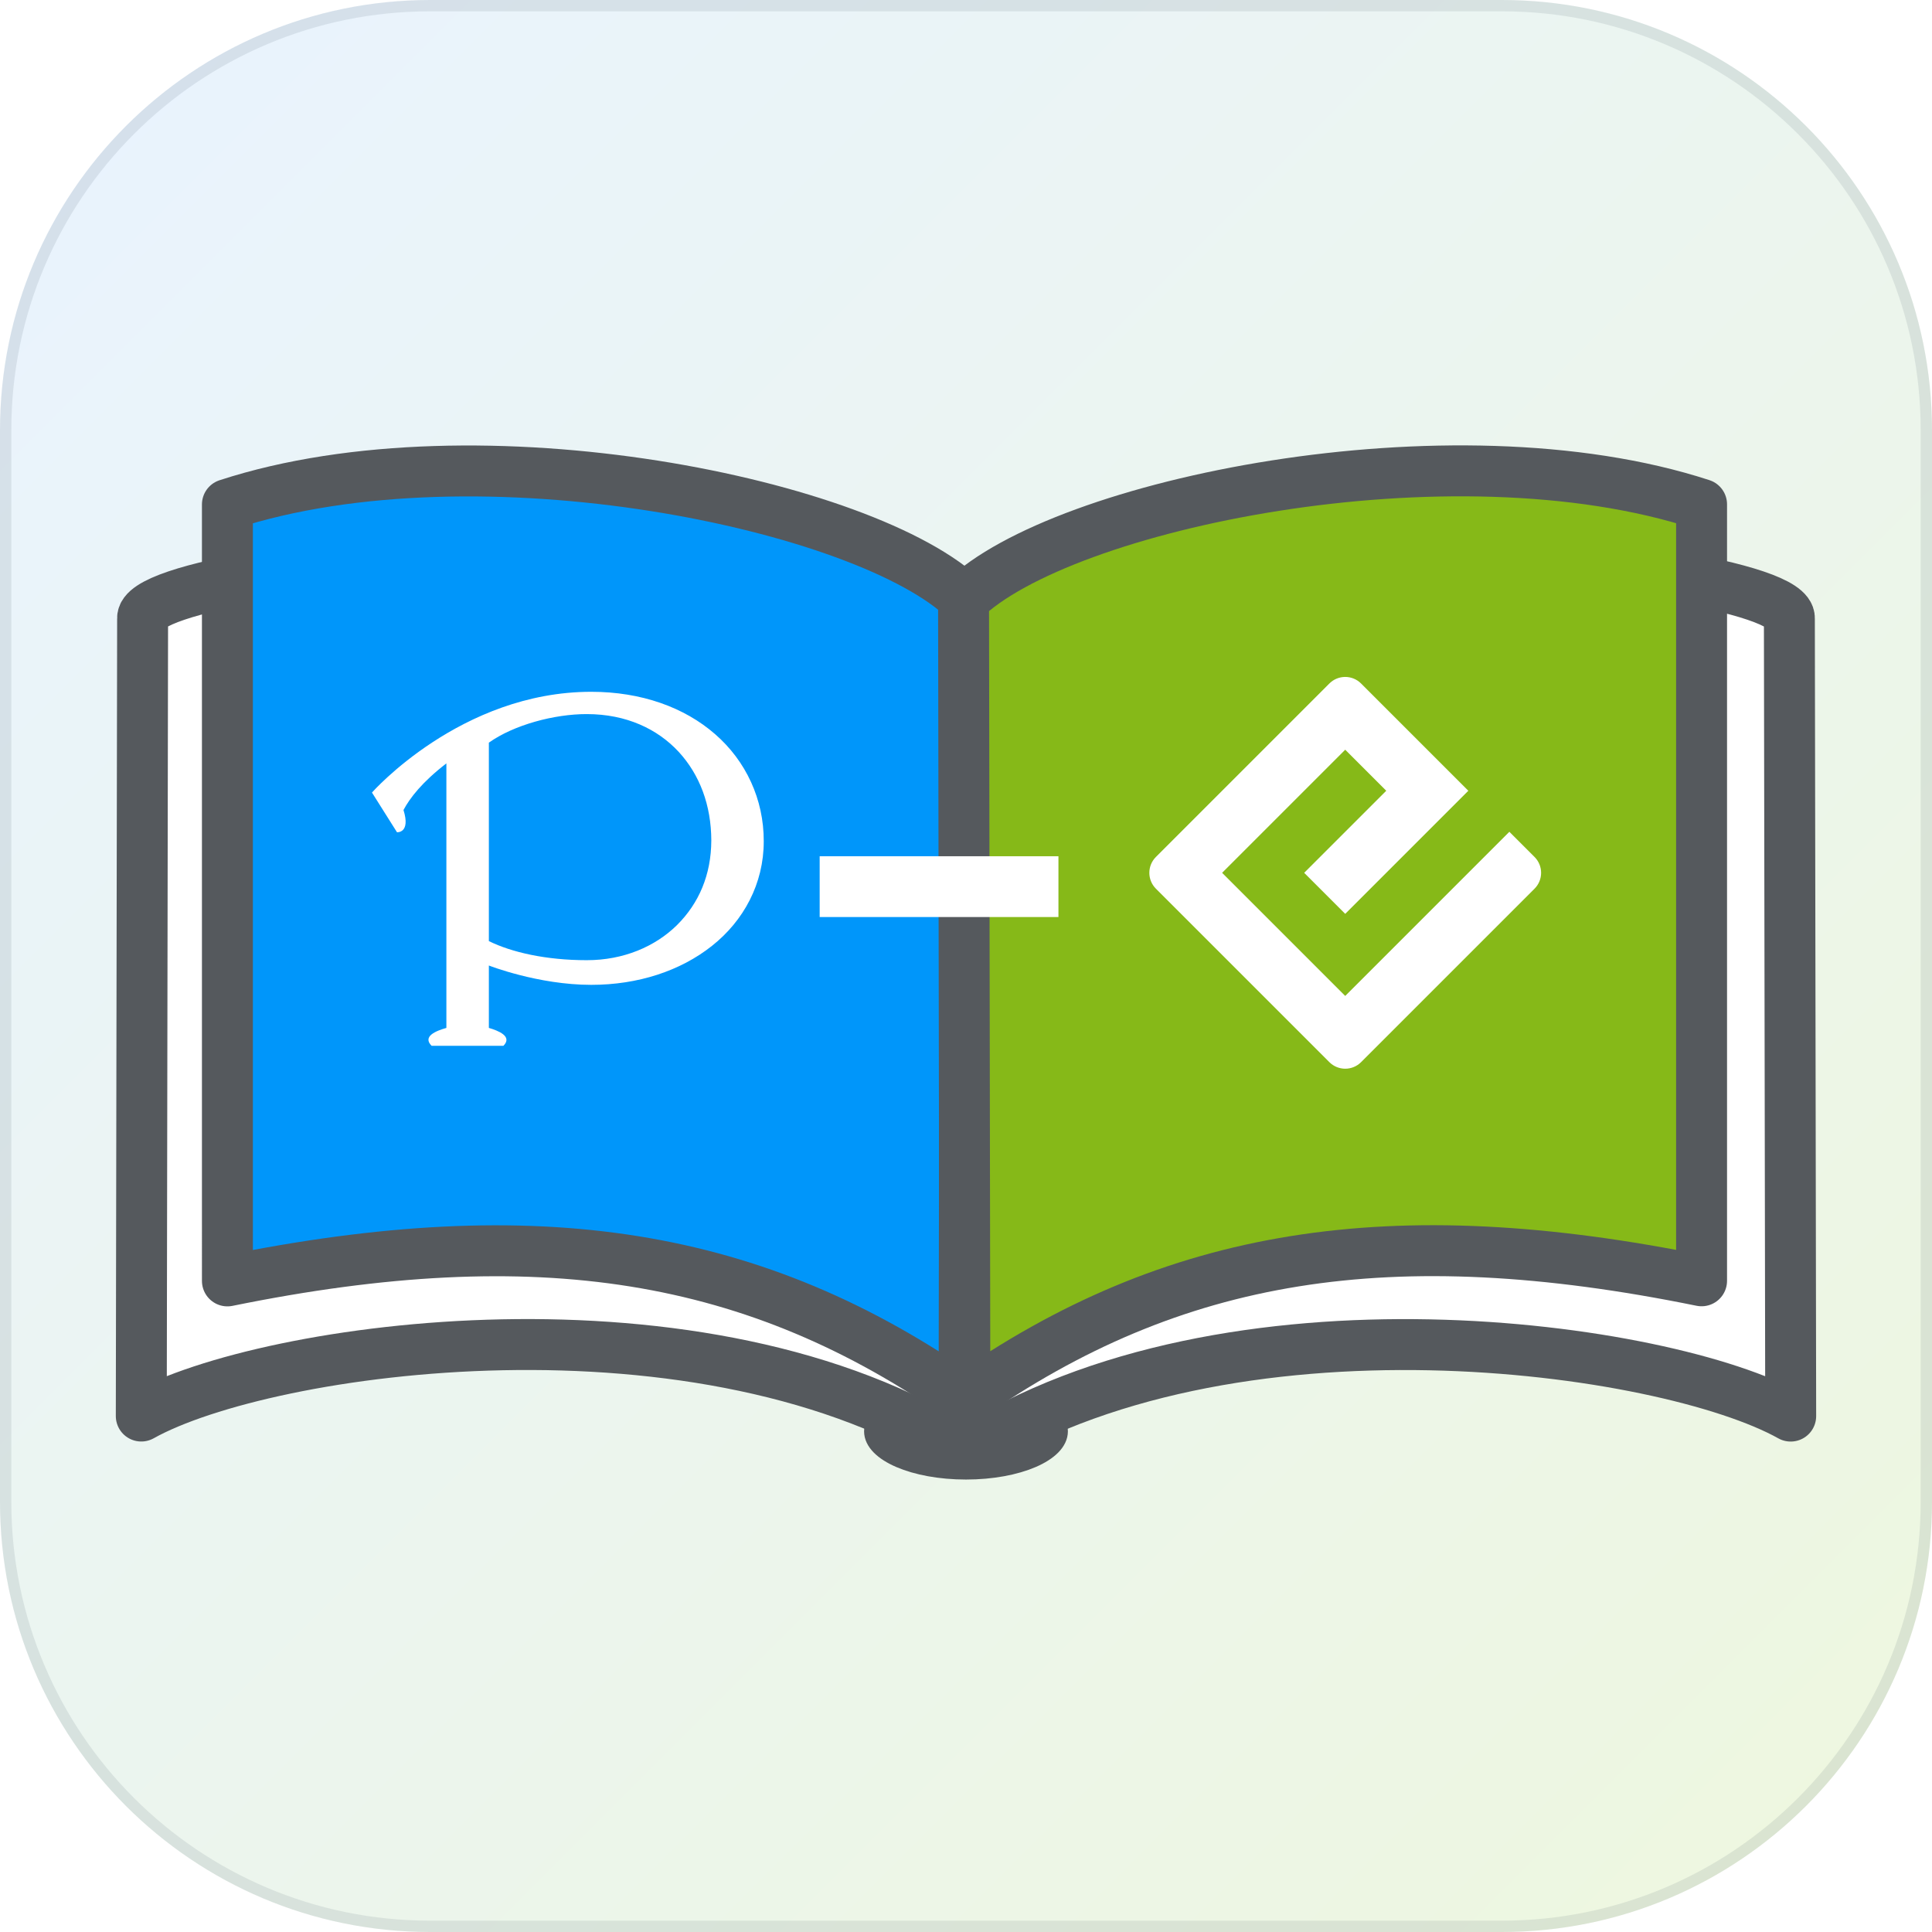
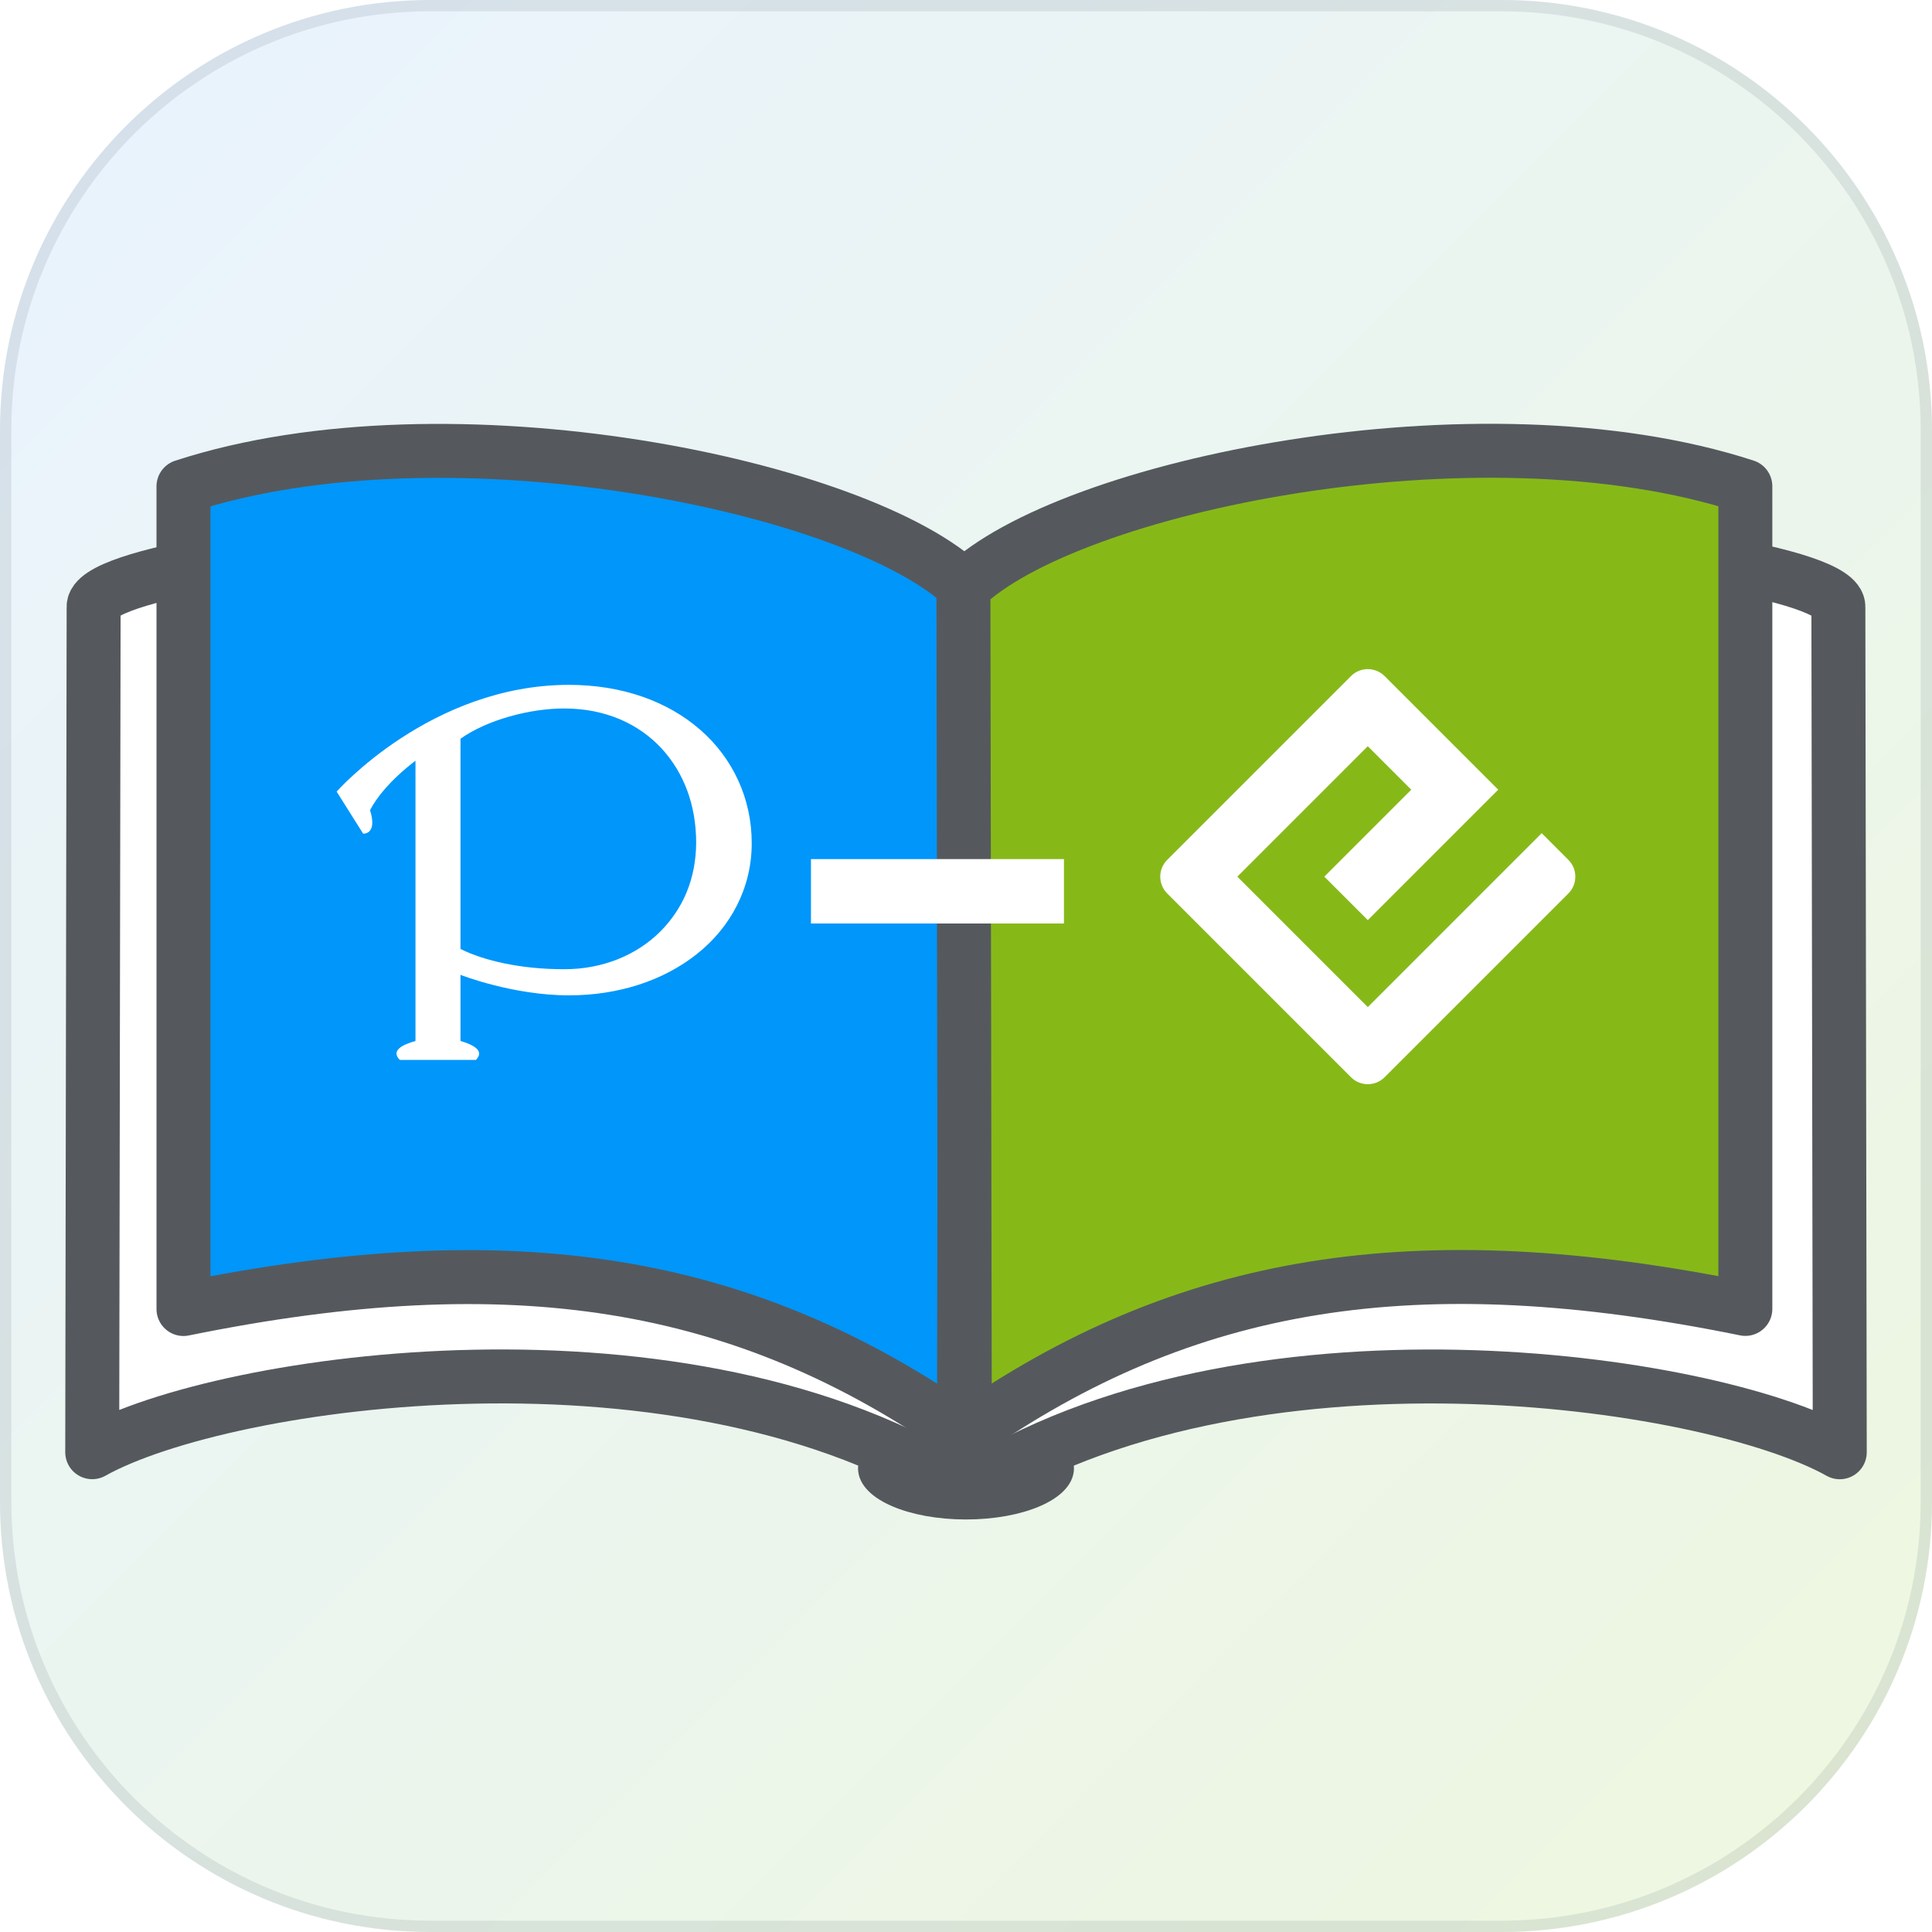
<svg xmlns="http://www.w3.org/2000/svg" viewBox="0 0 512 512" width="512" height="512" role="img" aria-label="piep">
  <defs>
    <linearGradient id="piep-tile" x1="0" y1="0" x2="1" y2="1">
      <stop offset="0" stop-color="#E9F3FF" />
      <stop offset="1" stop-color="#EEF7DE" />
    </linearGradient>
  </defs>
  <rect width="512" height="512" rx="114" ry="114" fill="url(#piep-tile)" />
  <rect x="1.5" y="1.5" width="509" height="509" rx="112.5" ry="112.5" fill="none" stroke="#14283C" stroke-opacity="0.09" stroke-width="3" />
-   <g transform="matrix(1.03823, 0, 0, 1.03823, -3.56, 12.03)">
+   <g transform="matrix(1.10, 0, 0, 1.10, -19, 0)">
    <ellipse style="stroke-width: 4px; stroke: rgb(85, 89, 93); fill: rgb(85, 89, 93);" cx="250" cy="353.753" rx="24.012" ry="10.316" />
    <path style="stroke-linejoin: round; stroke-width: 13; stroke: rgb(85, 89, 93); fill: rgb(255, 255, 255);" d="M 39.829 146.265 L 39.491 349.863 C 71.374 332.017 183.168 316.04 250.191 359.333 L 249.516 155.059 C 247.002 112.951 38.896 130.644 39.829 146.265 Z" />
    <path style="stroke-linejoin: round; stroke-width: 13; stroke: rgb(85, 89, 93); fill: rgb(255, 255, 255);" d="M 250.146 341.968 L 249.808 138.37 C 281.691 156.216 393.485 172.193 460.508 128.9 L 459.833 333.174 C 457.319 375.282 249.213 357.589 250.146 341.968 Z" transform="matrix(-1, 0, 0, -1, 710.316, 488.2446)" />
    <path style="stroke-linecap: round; stroke-linejoin: round; stroke-width: 13; stroke: rgb(85, 89, 93); fill: rgb(0, 150, 250);" d="M 249.854 141.53 C 225.005 117.228 125.513 96.304 61.475 117.179 L 61.476 315.367 C 140.852 299.203 196.36 308.189 249.517 345.467 L 249.854 141.53 Z" />
    <path style="stroke-linecap: round; stroke-linejoin: round; stroke-width: 13; stroke: rgb(85, 89, 93); fill: rgb(134, 185, 24);" d="M 437.759 312.537 C 412.91 336.839 313.418 357.763 249.38 336.888 L 249.381 138.7 C 328.757 154.864 384.265 145.878 437.422 108.6 L 437.759 312.537 Z" transform="matrix(-1, 0, 0, -1, 687.139, 454.0408)" />
    <path style="stroke-width: 1; fill: rgb(255, 255, 255);" d="M 98.375 190.711 L 104.76 200.846 C 104.76 200.846 108.292 201.143 106.421 195.172 C 108.036 192.121 111.197 188.013 117.369 183.271 L 117.369 250.791 C 114.708 251.541 111.193 252.951 113.59 255.352 L 131.93 255.352 C 134.35 252.928 130.537 251.47 128.213 250.791 L 128.213 234.862 C 128.213 234.862 140.787 239.798 154.343 239.798 C 166.254 239.798 177.091 236.255 185.151 229.853 C 193.213 223.485 198.405 213.982 198.375 203.115 C 198.398 192.449 193.834 182.659 185.975 175.82 C 178.121 168.956 167.124 164.995 154.343 164.995 C 121.032 164.995 98.375 190.711 98.375 190.711 M 128.213 228.63 L 128.213 214.122 L 128.213 177.976 C 134.574 173.454 144.892 170.669 153.224 170.686 C 163.346 170.694 171.295 174.519 176.668 180.325 C 182.036 186.166 184.965 193.925 184.992 202.945 C 184.959 211.733 181.828 218.97 176.253 224.523 C 170.68 230.029 162.574 233.508 153.224 233.502 C 153.21 233.502 153.193 233.502 153.179 233.502 C 153.178 233.502 153.177 233.502 153.177 233.502 C 142.766 233.502 134.003 231.483 128.213 228.63" />
    <path style="stroke-width: 1; fill: rgb(255, 255, 255);" d="M 346.8 242.627 L 315.376 211.201 L 346.8 179.779 L 357.275 190.253 L 336.324 211.201 L 346.799 221.676 L 378.223 190.254 L 350.849 162.881 C 348.614 160.643 344.988 160.643 342.751 162.881 L 298.476 207.155 C 296.241 209.39 296.241 213.016 298.476 215.253 L 342.751 259.526 C 344.988 261.763 348.614 261.763 350.849 259.526 L 395.123 215.253 C 397.359 213.016 397.359 209.39 395.123 207.155 L 388.696 200.73 L 346.8 242.627 Z" />
    <g transform="matrix(1.335318, 0, 0, 1.020532, -82.56694, -37.95175)">
      <rect x="221.584" y="240.495" width="44.643" height="14.205" style="stroke: rgb(255, 255, 255); fill: rgb(255, 255, 255);" />
      <path d="M 267.148 235.328 L 278.981 259.866 L 255.314 259.866 L 267.148 235.328 Z" style="fill: rgb(255, 255, 255); stroke: rgb(255, 255, 255); transform-box: fill-box; transform-origin: 50% 50%;" transform="matrix(0, 1.308453, -0.764261, 0, 0, 0.000009)" />
    </g>
  </g>
</svg>
